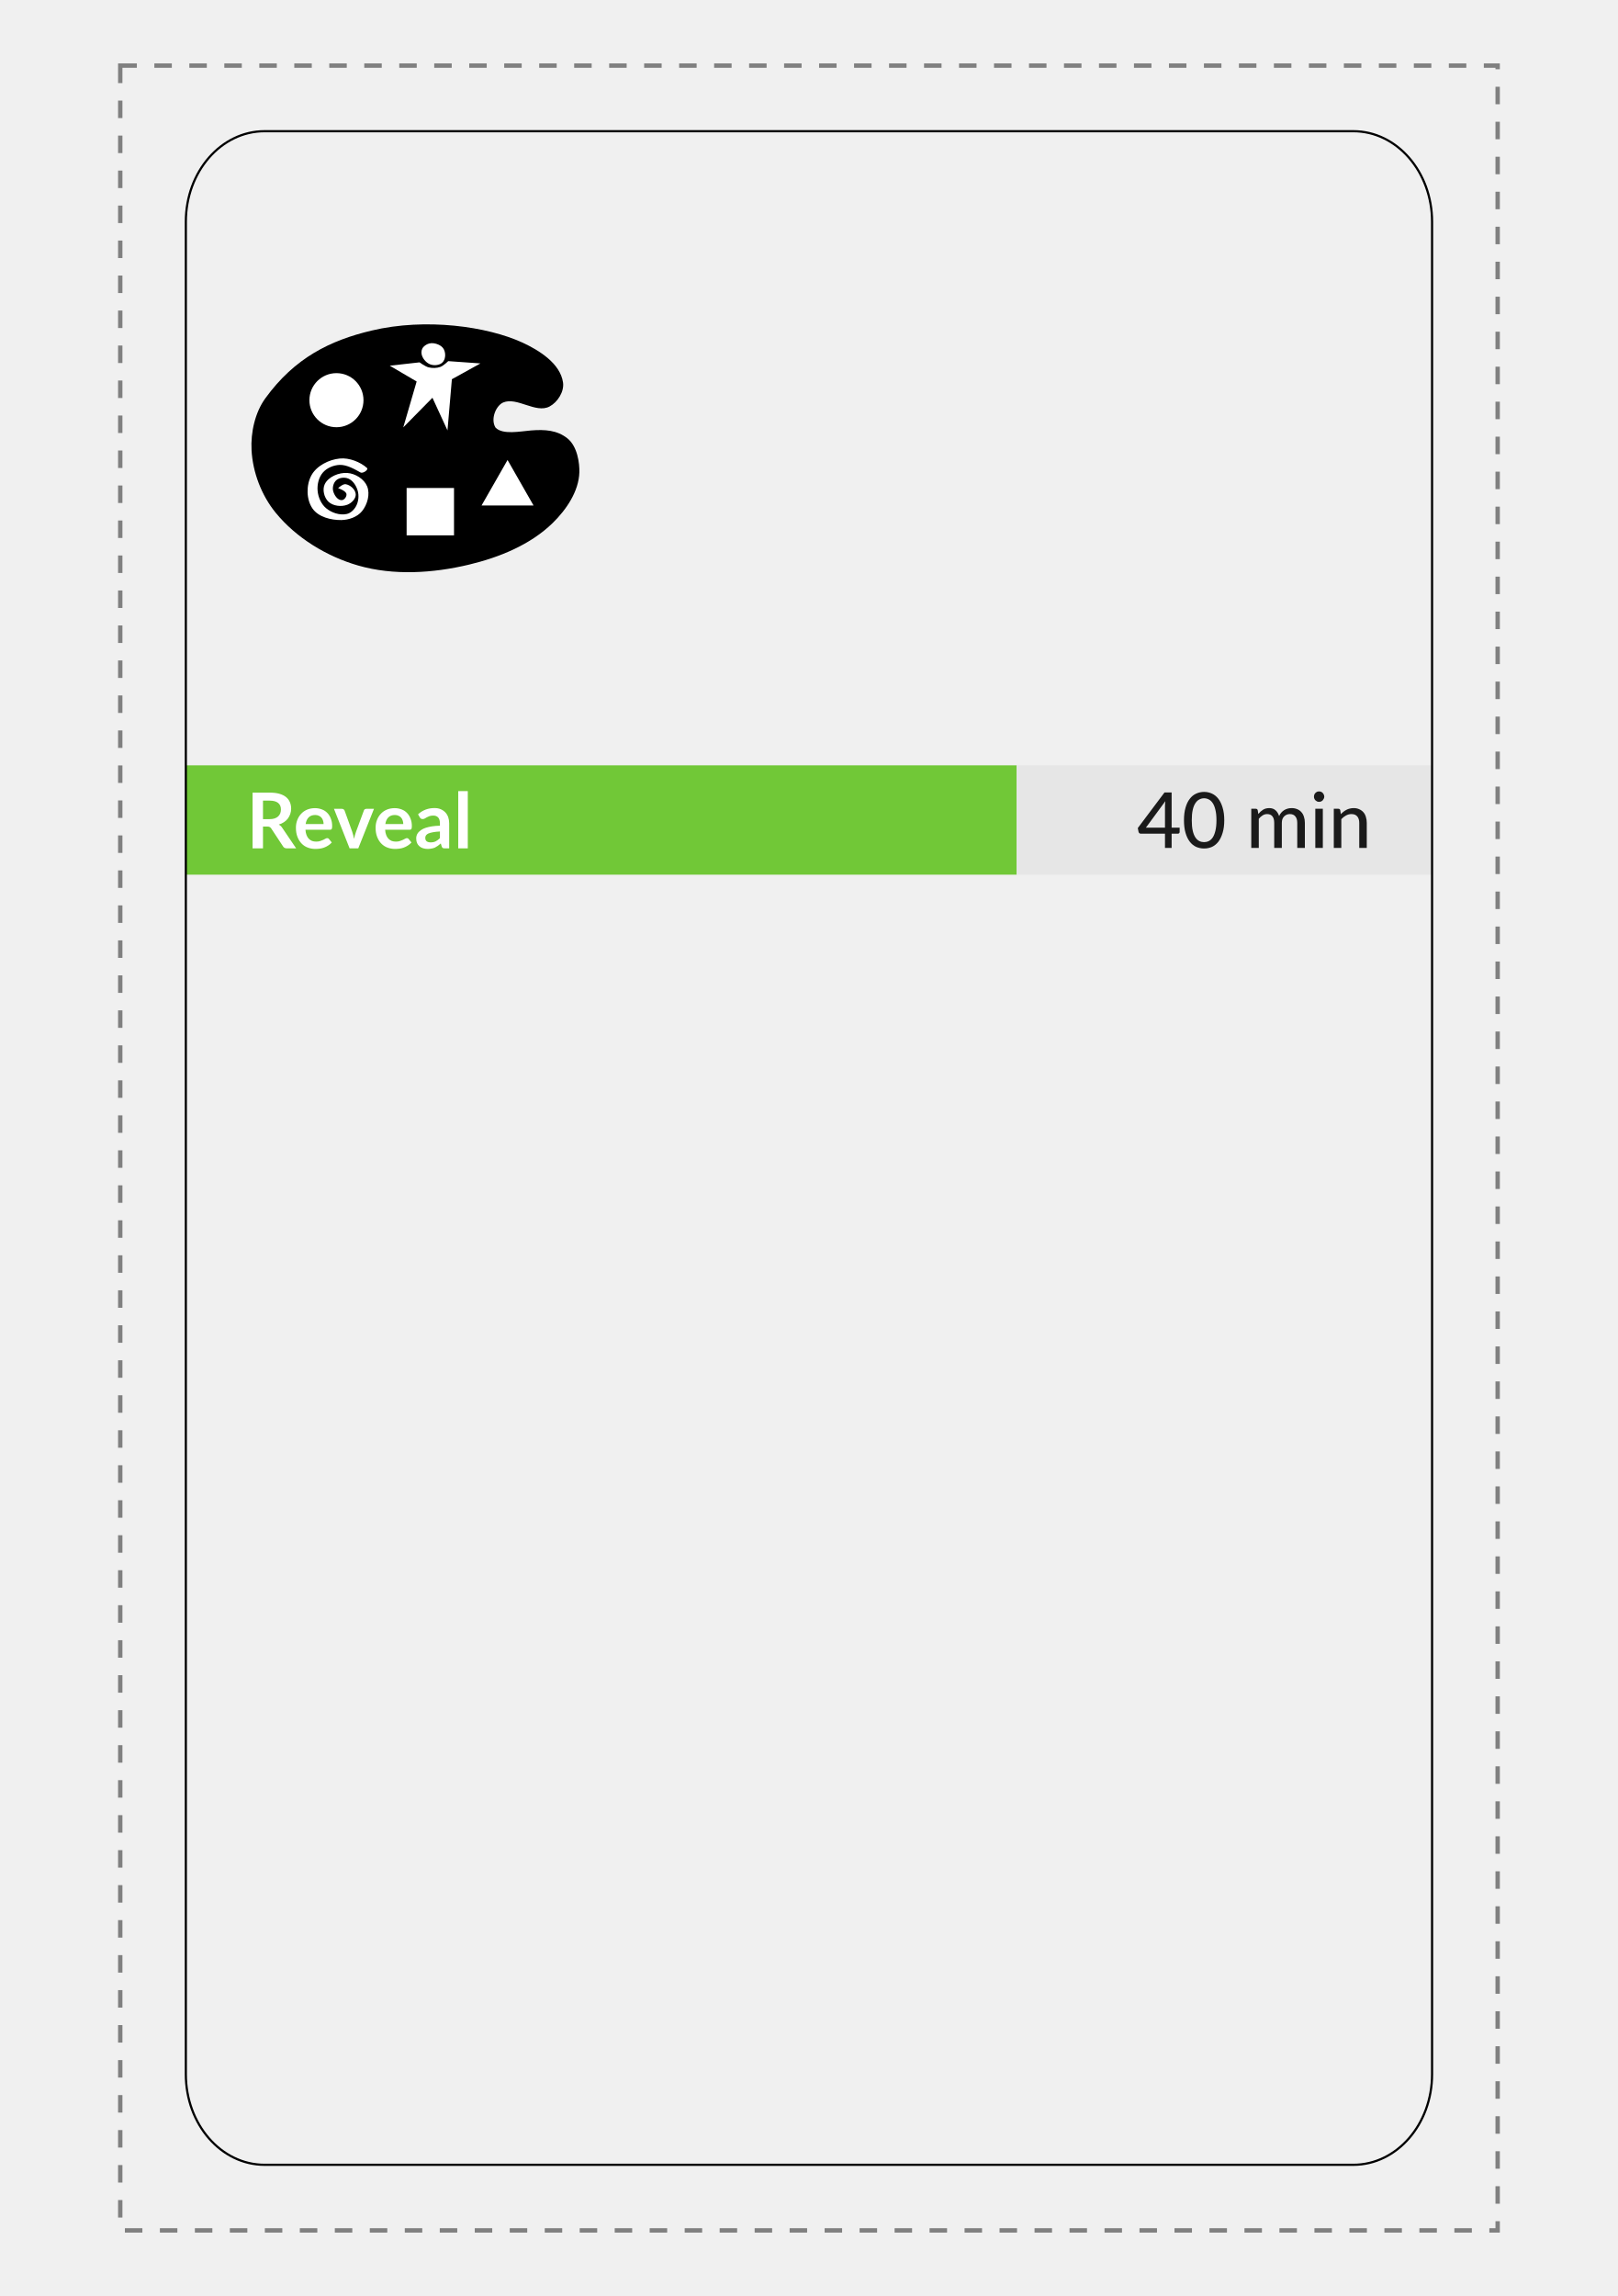
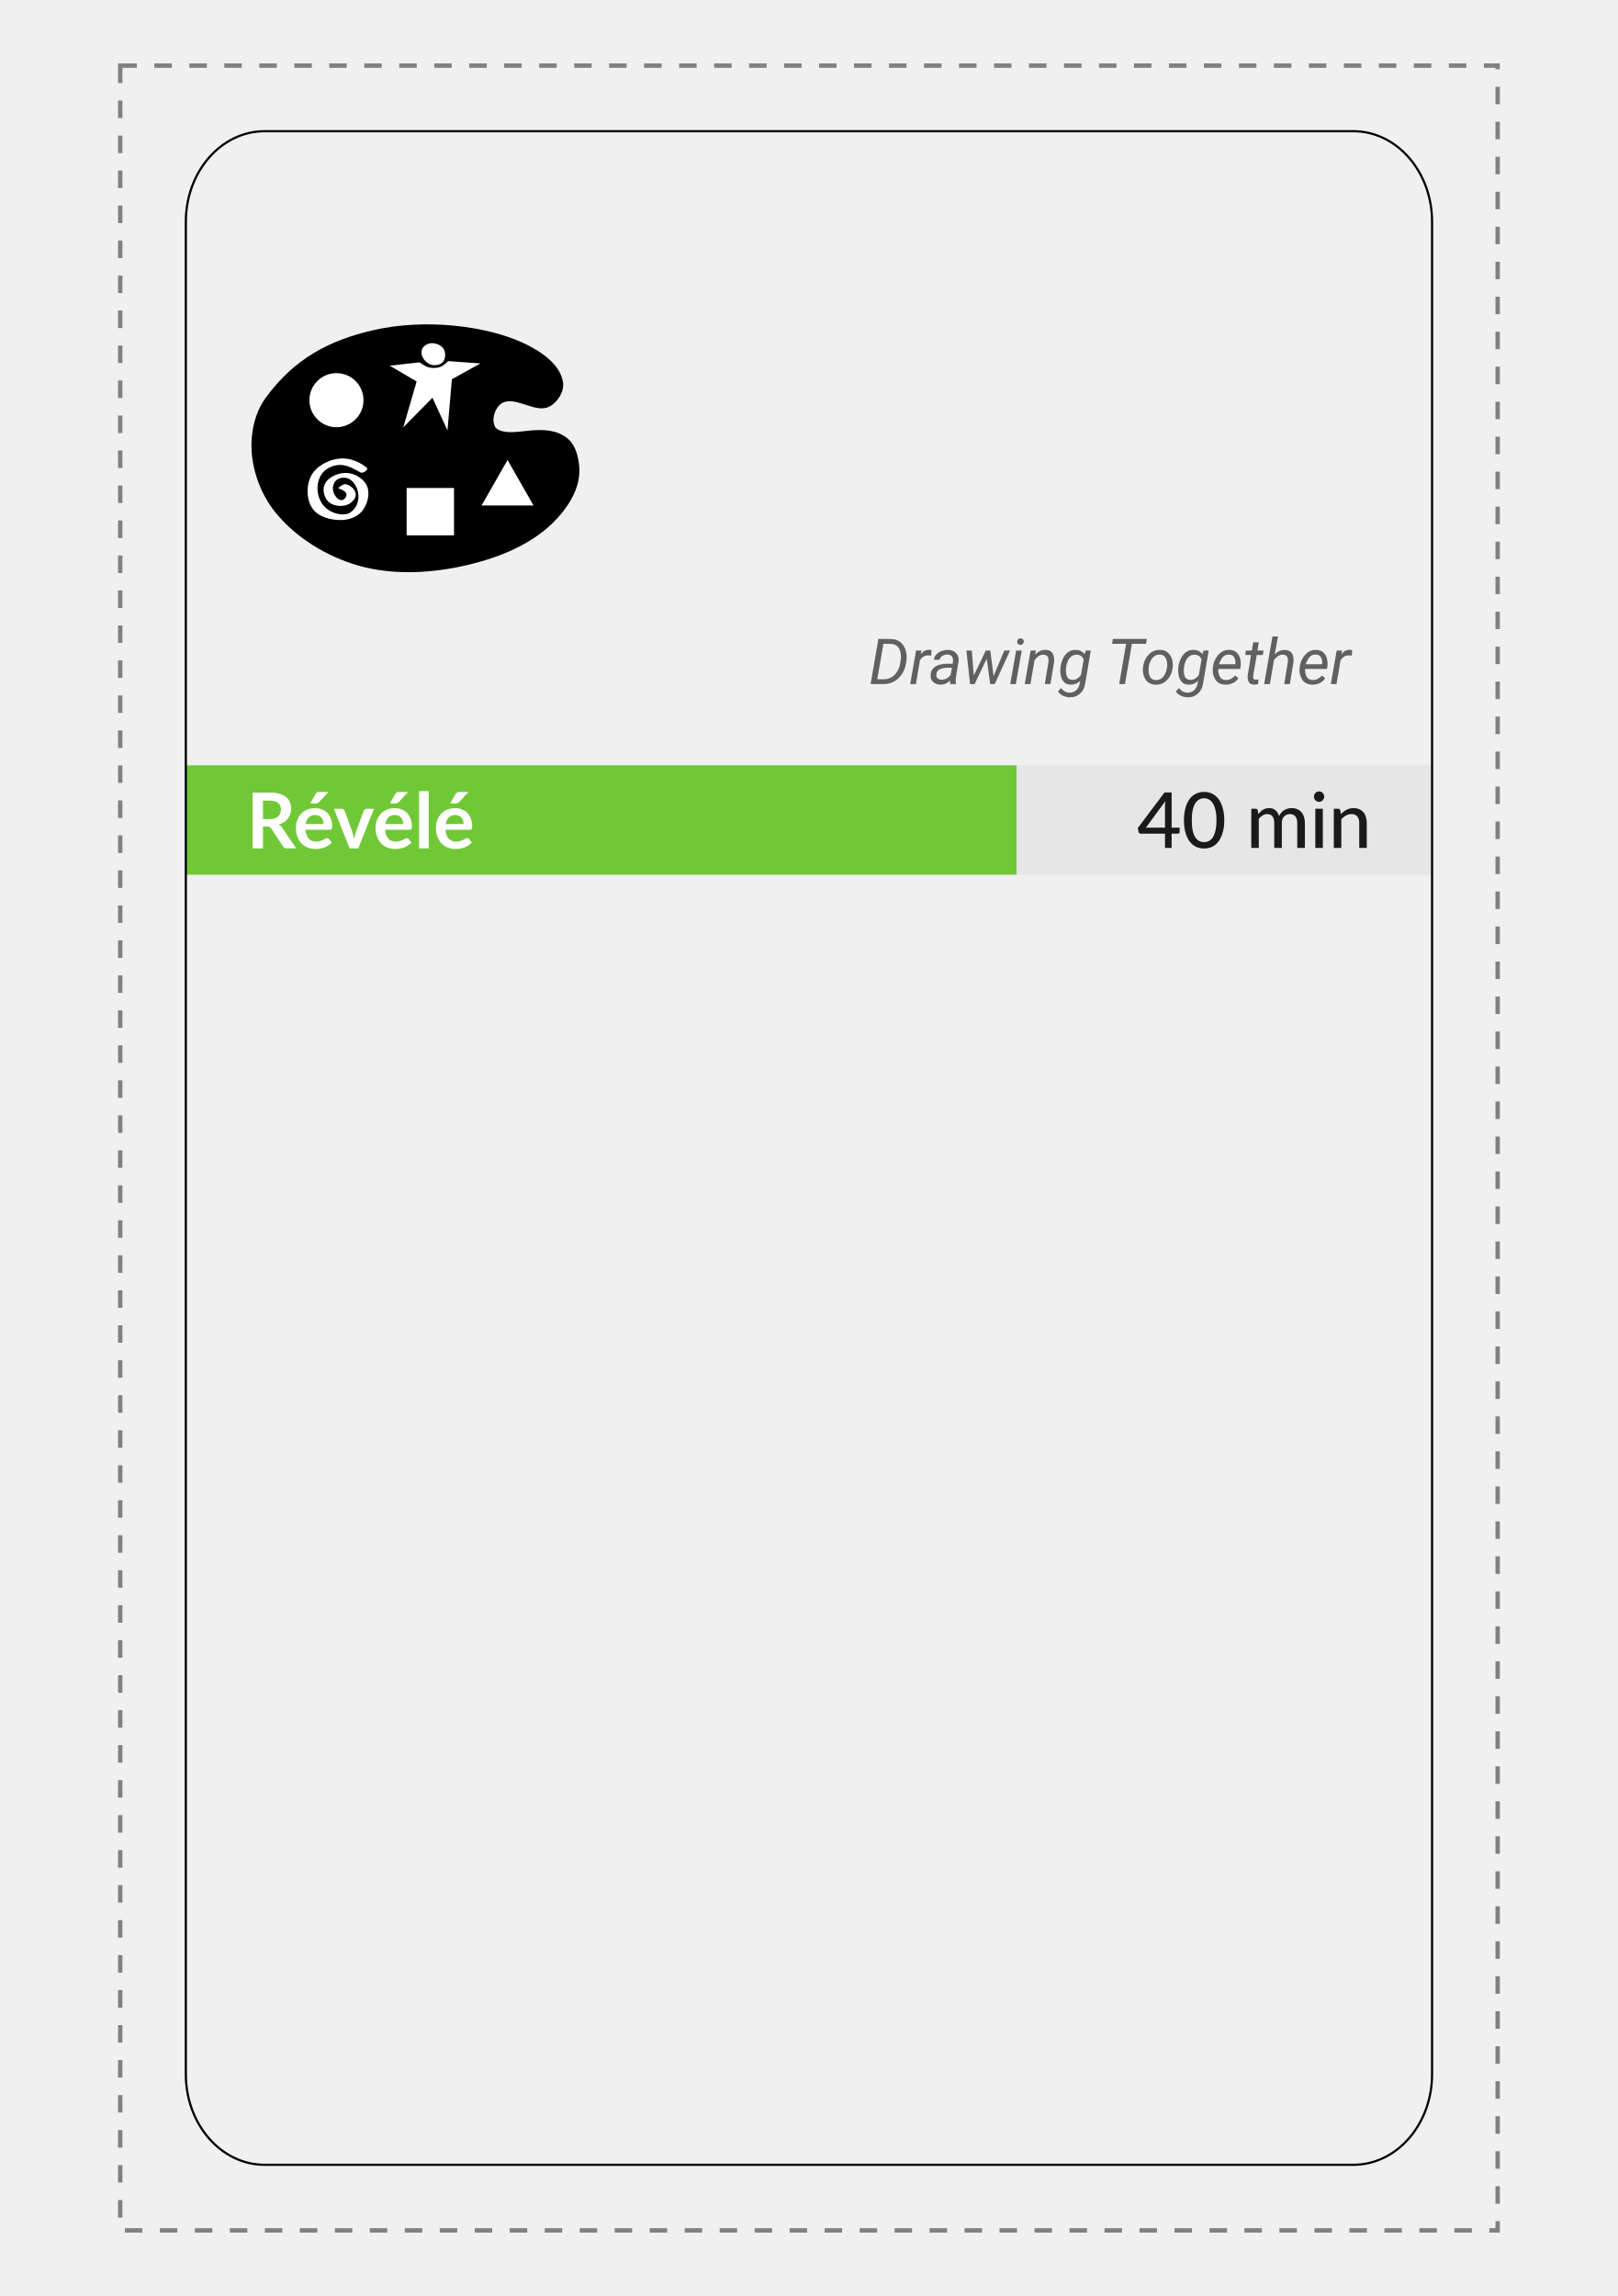
<svg xmlns="http://www.w3.org/2000/svg" xmlns:xlink="http://www.w3.org/1999/xlink" width="74mm" height="105mm" viewBox="0 0 262.205 372.047" id="svg2" version="1.1" enable-background="new">
  <defs id="defs4" />
  <g id="layer1" transform="translate(0,-680.315)" style="display:inline">
    <path style="fill:none;fill-rule:evenodd;stroke:#808080;stroke-width:0.709;stroke-linecap:butt;stroke-linejoin:miter;stroke-miterlimit:4;stroke-dasharray:2.835, 2.835;stroke-dashoffset:0;stroke-opacity:1" d="m 19.488,690.945 0,350.787 223.228,0 0,-350.787 z" id="path3350" transform="translate(4.3385302e-7,8.6660179e-6)" />
  </g>
  <g id="layer6" style="display:inline">
    <path style="fill:none;fill-rule:evenodd;stroke:none;stroke-width:1px;stroke-linecap:butt;stroke-linejoin:miter;stroke-opacity:1" d="m 40.748,31.89 0,81.496 53.15,0 0,-81.496 -53.15,0" id="path4275" />
    <g transform="matrix(1.052638,0,0,1.052638,-214.8344,-13.0862)" id="layer21">
      <g id="g1064">
        <path style="fill:#000000;fill-opacity:1;stroke:none;stroke-width:0.265px;stroke-linecap:butt;stroke-linejoin:miter;stroke-opacity:1" d="m 281.546,74.395 c 2.128,-0.915 5.032,1.73 7.147,0.615 1.249,-0.659 2.281,-2.29 2.084,-3.688 -0.41,-2.906 -3.616,-4.945 -6.284,-6.168 -5.348,-2.451 -14.793,-3.837 -23.216,-1.83 -6.342,1.511 -11.791,4.162 -16.34,10.429 -1.566,2.157 -2.265,5.226 -2.117,7.971 0.185,3.432 1.531,6.96 3.704,9.624 3.178,3.896 7.87,6.742 12.7,8.136 5.466,1.578 11.533,1.19 17.066,-0.132 4.67,-1.117 9.465,-3.058 12.898,-6.416 2.101,-2.055 4.015,-4.867 4.101,-7.805 0.039,-1.35 -0.275,-3.968 -1.844,-5.221 -1.572,-1.256 -3.455,-1.386 -5.563,-1.219 -1.697,0.134 -4.379,0.715 -5.498,-0.433 -0.796,-1.273 0.027,-3.341 1.16,-3.862 z" id="path1043" />
        <circle style="fill:#ffffff;fill-opacity:1;stroke:none;stroke-width:0.6;stroke-linecap:round;stroke-miterlimit:4;stroke-dasharray:none;stroke-opacity:1" id="path1045" cx="255.891" cy="74.035" r="4.163" />
        <rect style="fill:#ffffff;fill-opacity:1;stroke:none;stroke-width:0.6;stroke-linecap:round;stroke-miterlimit:4;stroke-dasharray:none;stroke-opacity:1" id="rect1047" width="7.296" height="7.296" x="266.695" y="87.552" />
        <path style="fill:#ffffff;fill-opacity:1;stroke:none;stroke-width:0.265px;stroke-linecap:butt;stroke-linejoin:miter;stroke-opacity:1" d="m 278.234,90.241 4,-7 4,7 z" id="path1049" />
        <path style="fill:#ffffff;fill-opacity:1;stroke:none;stroke-width:0.265px;stroke-linecap:butt;stroke-linejoin:miter;stroke-opacity:1" d="m 260.591,84.465 c -1.006,-0.9 -2.717,-1.599 -4.186,-1.45 -1.687,0.171 -3.562,1.108 -4.373,2.596 -0.818,1.5 -0.798,3.726 0.187,5.122 0.914,1.295 2.835,1.774 4.42,1.754 1.152,-0.015 2.45,-0.465 3.181,-1.356 0.827,-1.01 1.288,-2.626 0.795,-3.835 -0.465,-1.139 -1.836,-1.979 -3.064,-2.058 -1.287,-0.082 -2.899,0.569 -3.461,1.731 -0.399,0.824 -0.101,2.057 0.561,2.689 0.714,0.681 2.003,0.824 2.923,0.468 0.641,-0.248 1.327,-0.927 1.286,-1.614 -0.044,-0.732 -0.841,-1.438 -1.567,-1.543 -0.428,-0.062 -1.146,0.608 -1.146,0.608 0,0 1.209,0.392 1.286,0.912 0.058,0.39 -0.331,0.919 -0.725,0.935 -0.656,0.028 -1.19,-0.809 -1.333,-1.45 -0.125,-0.558 0.076,-1.27 0.514,-1.637 0.47,-0.393 1.258,-0.468 1.824,-0.234 0.729,0.301 1.232,1.113 1.45,1.871 0.216,0.753 0.129,1.644 -0.234,2.339 -0.295,0.564 -0.829,1.102 -1.45,1.239 -1.075,0.237 -2.336,-0.182 -3.181,-0.889 -0.77,-0.644 -1.228,-1.712 -1.31,-2.713 -0.079,-0.964 0.184,-2.053 0.819,-2.783 0.618,-0.711 1.631,-1.132 2.572,-1.169 1.143,-0.045 2.351,0.693 3.227,1.169 0.354,0.192 1.282,-0.433 0.982,-0.702 z" id="path1051" />
        <path style="fill:#ffffff;fill-opacity:1;stroke:none;stroke-width:0.265px;stroke-linecap:butt;stroke-linejoin:miter;stroke-opacity:1" d="m 269.08,67.23 c -0.136,-0.349 -0.147,-0.789 0.023,-1.123 0.2,-0.392 0.628,-0.679 1.052,-0.795 0.462,-0.126 0.988,-0.028 1.427,0.164 0.339,0.148 0.671,0.396 0.842,0.725 0.217,0.417 0.265,0.95 0.14,1.403 -0.09,0.328 -0.309,0.657 -0.608,0.819 -0.481,0.259 -1.128,0.293 -1.637,0.094 -0.554,-0.217 -1.022,-0.732 -1.239,-1.286 z" id="path1053" />
        <path style="fill:#ffffff;fill-opacity:1;stroke:none;stroke-width:0.265px;stroke-linecap:butt;stroke-linejoin:miter;stroke-opacity:1" d="m 268.683,68.212 -4.584,0.514 4.139,2.432 -2.058,7.063 4.49,-4.56 2.315,5.028 0.678,-7.881 4.397,-2.432 -4.958,-0.351 c 0,0 -0.742,0.724 -1.216,0.889 -0.567,0.198 -1.216,0.208 -1.801,0.07 -0.519,-0.123 -1.403,-0.772 -1.403,-0.772 z" id="path1055" />
      </g>
    </g>
  </g>
  <g id="layer9" style="display:inline">
-     <path style="fill:none;fill-rule:evenodd;stroke:none;stroke-width:1px;stroke-linecap:butt;stroke-linejoin:miter;stroke-opacity:1" d="m 109.843,113.386 111.614,0 0,-81.496 -111.614,0 z" id="path4349" />
+     <path style="fill:none;fill-rule:evenodd;stroke:none;stroke-width:1.096px;stroke-linecap:butt;stroke-linejoin:miter;stroke-opacity:1" d="M 87.343,113.386 H 221.457 V 31.89 H 87.343 Z" id="pathdtf4349" />
    <flowRoot xml:space="preserve" style="font-style:normal;font-weight:normal;line-height:0.01%;font-family:sans-serif;text-align:end;letter-spacing:0px;word-spacing:0px;text-anchor:end;fill:#000000;fill-opacity:1;stroke:none;stroke-width:1px;stroke-linecap:butt;stroke-linejoin:miter;stroke-opacity:1" id="flowRoot4357" transform="translate(-3.4125e-4,14.2959)">
      <flowRegion id="flowRegion4359">
-         <use x="0" y="0" xlink:href="#path4349" id="use4361" width="100%" height="100%" />
+         <use x="0" y="0" xlink:href="#pathdtf4349" id="use4361" width="100%" height="100%" />
      </flowRegion>
-       <flowPara style="font-style:normal;font-variant:normal;font-weight:bold;font-stretch:normal;font-size:13.75px;line-height:1.25;font-family:Roboto;-inkscape-font-specification:'Roboto Bold';text-align:end;text-anchor:end" id="flowPara4204">Drawing Together</flowPara>
+       <flowPara style="font-style:normal;font-variant:normal;font-weight:bold;font-stretch:normal;font-size:13.75px;line-height:1.25;font-family:Roboto;-inkscape-font-specification:'Roboto Bold';text-align:end;text-anchor:end" id="flowPara4204">Dessinons Ensemble</flowPara>
      <flowPara id="flowPara4365" style="font-style:normal;font-variant:normal;font-weight:normal;font-stretch:normal;font-size:8.75px;line-height:125%;font-family:Lato;-inkscape-font-specification:Lato;text-align:end;letter-spacing:0px;text-anchor:end;fill:#1a1a1a">Révéler les idées et les voies à suivre grâce à l'expression non verbale</flowPara>
    </flowRoot>
+     <text xml:space="preserve" style="font-style:italic;font-variant:normal;font-weight:normal;font-stretch:normal;font-size:10.302px;line-height:1.15;font-family:Roboto;-inkscape-font-specification:'Roboto, Italic';font-variant-ligatures:normal;font-variant-caps:normal;font-variant-numeric:normal;font-variant-east-asian:normal;font-variation-settings:normal;direction:ltr;display:inline;vector-effect:none;fill:#000000;fill-opacity:0.6;stroke:none;stroke-width:0.916px;stroke-linecap:butt;stroke-linejoin:miter;stroke-miterlimit:4;stroke-dasharray:none;stroke-dashoffset:0;stroke-opacity:1;-inkscape-stroke:none;enable-background:new;stop-color:#000000" x="140.797" y="110.851" id="text5">
+       <tspan id="tspan5" x="140.797" y="110.851" style="stroke-width:0.916px">Drawing Together</tspan>
+     </text>
  </g>
  <g id="layer8" style="display:inline">
    <rect style="display:inline;fill:#71c837;fill-opacity:1;stroke:none;stroke-width:1;stroke-miterlimit:4;stroke-dasharray:none;stroke-dashoffset:0;stroke-opacity:1" id="rect4178" width="134.646" height="17.717" x="30.118" y="124.016" />
    <text xml:space="preserve" style="font-style:normal;font-weight:normal;line-height:0%;font-family:sans-serif;letter-spacing:0px;word-spacing:0px;display:inline;fill:#000000;fill-opacity:1;stroke:none;stroke-width:1px;stroke-linecap:butt;stroke-linejoin:miter;stroke-opacity:1" x="39.935" y="137.468" id="text4180">
-       <tspan id="tspan4182" x="39.935" y="137.468" style="font-style:normal;font-variant:normal;font-weight:bold;font-stretch:normal;font-size:12.5px;line-height:1.25;font-family:Lato;-inkscape-font-specification:'Lato Bold';fill:#ffffff">Reveal</tspan>
+       <tspan id="tspan4182" x="39.935" y="137.468" style="font-style:normal;font-variant:normal;font-weight:bold;font-stretch:normal;font-size:12.5px;line-height:1.25;font-family:Lato;-inkscape-font-specification:'Lato Bold';fill:#ffffff">Révélé</tspan>
    </text>
    <rect y="124.016" x="164.764" height="17.717" width="67.323" id="rect4191" style="display:inline;fill:#e6e6e6;fill-opacity:1;stroke:none;stroke-width:1;stroke-miterlimit:4;stroke-dasharray:none;stroke-dashoffset:0;stroke-opacity:1" />
    <text xml:space="preserve" style="font-style:normal;font-weight:normal;line-height:0%;font-family:sans-serif;letter-spacing:0px;word-spacing:0px;fill:#1a1a1a;fill-opacity:1;stroke:none;stroke-width:1px;stroke-linecap:butt;stroke-linejoin:miter;stroke-opacity:1" x="184.268" y="137.396" id="text4193">
      <tspan id="tspan4195" x="184.268" y="137.396" style="font-style:normal;font-variant:normal;font-weight:500;font-stretch:normal;font-size:12.5px;line-height:1.25;font-family:Lato;-inkscape-font-specification:'Lato Medium';fill:#1a1a1a">40 min</tspan>
    </text>
  </g>
  <g id="layer5" style="display:inline">
    <rect style="fill:none;fill-opacity:1;stroke:#000000;stroke-width:0.354;stroke-miterlimit:4;stroke-dasharray:none;stroke-dashoffset:0;stroke-opacity:1" id="rect4187" width="201.969" height="329.528" x="30.118" y="21.26" ry="14.674" rx="12.764" />
  </g>
  <g id="layer4" style="display:inline">
-     <path style="fill:none;fill-rule:evenodd;stroke:none;stroke-width:1.034px;stroke-linecap:butt;stroke-linejoin:miter;stroke-opacity:1" d="M 34.186,146.268 V 340.157 H 221.457 V 146.268 Z" id="path4305" />
+     <path style="fill:none;fill-rule:evenodd;stroke:none;stroke-width:1.054px;stroke-linecap:butt;stroke-linejoin:miter;stroke-opacity:1" d="M 34.186,146.268 V 340.157 H 228.488 V 146.268 Z" id="pathdtf4305" />
    <flowRoot xml:space="preserve" style="font-style:normal;font-weight:normal;line-height:0.85;font-family:sans-serif;letter-spacing:0px;word-spacing:0px;fill:#000000;fill-opacity:1;stroke:none;stroke-width:1px;stroke-linecap:butt;stroke-linejoin:miter;stroke-opacity:1" id="flowRoot4319" transform="matrix(1,0,0,1.006858,-0.1725149,-4.575928)">
      <flowRegion id="flowRegion4321" style="line-height:0.85">
-         <use x="0" y="0" xlink:href="#path4305" id="use4323" width="100%" height="100%" transform="matrix(1,0,0,0.9931889,0.1725149,4.544761)" />
+         <use x="0" y="0" xlink:href="#pathdtf4305" id="use4323" width="100%" height="100%" transform="matrix(1,0,0,0.9931889,0.1725149,4.544761)" />
      </flowRegion>
      <flowPara id="flowPara4325" style="font-style:normal;font-variant:normal;font-weight:bold;font-stretch:normal;font-size:8.72px;line-height:0.85;font-family:Roboto;-inkscape-font-specification:'Roboto Bold';fill:#999999;fill-opacity:1">Invitation</flowPara>
-       <flowPara style="font-style:normal;font-variant:normal;font-weight:500;font-stretch:normal;font-size:8.72px;line-height:0.85;font-family:Lato;-inkscape-font-specification:'Lato Medium';fill:#1a1a1a;fill-opacity:1" id="flowPara4269">Invite participants to tell a story about a challenge they face or a common challenge, using only five symbols and no words</flowPara>
+       <flowPara style="font-style:normal;font-variant:normal;font-weight:500;font-stretch:normal;font-size:8.72px;line-height:0.85;font-family:Lato;-inkscape-font-specification:'Lato Medium';fill:#1a1a1a;fill-opacity:1" id="flowPara4269">Invitez les participants à raconter une histoire sur un défi auquel ils sont confrontés u un défi commun, en utilisant seulement cinq symboles et aucun mot.</flowPara>
      <flowPara style="font-style:normal;font-variant:normal;font-weight:500;font-stretch:normal;font-size:8.72px;line-height:0.85;font-family:Lato;-inkscape-font-specification:'Lato Medium';fill:#1a1a1a;fill-opacity:1" id="flowPara4200"> </flowPara>
      <flowPara style="font-style:normal;font-variant:normal;font-weight:bold;font-stretch:normal;font-size:8.72px;line-height:0.85;font-family:Roboto;-inkscape-font-specification:'Roboto Bold';fill:#999999;fill-opacity:1" id="flowPara4212">Personnes</flowPara>
      <flowPara style="font-style:normal;font-variant:normal;font-weight:500;font-stretch:normal;font-size:8.72px;line-height:0.85;font-family:Lato;-inkscape-font-specification:'Lato Medium';fill:#1a1a1a;fill-opacity:1" id="flowPara4271">Commencer seul, puis en groupes de 1 à 4 personnes, puis en groupe entier.</flowPara>
      <flowPara style="font-style:normal;font-variant:normal;font-weight:500;font-stretch:normal;font-size:8.72px;line-height:0.85;font-family:Lato;-inkscape-font-specification:'Lato Medium';fill:#1a1a1a;fill-opacity:1" id="flowPara4214"> </flowPara>
      <flowPara style="font-style:normal;font-variant:normal;font-weight:bold;font-stretch:normal;font-size:8.72px;line-height:0.85;font-family:Roboto;-inkscape-font-specification:'Roboto Bold';fill:#999999;fill-opacity:1" id="flowPara4202">Espace et matériel</flowPara>
      <flowPara style="font-style:normal;font-variant:normal;font-weight:500;font-stretch:normal;font-size:8.72px;line-height:0.85;font-family:Lato;-inkscape-font-specification:'Lato Medium';fill:#1a1a1a;fill-opacity:1" id="flowPara4279">- Mur ouvert avec papier de tapisserie ou tableaux à feuilles mobiles</flowPara>
      <flowPara style="font-style:normal;font-variant:normal;font-weight:500;font-stretch:normal;font-size:8.72px;line-height:0.85;font-family:Lato;-inkscape-font-specification:'Lato Medium';fill:#1a1a1a;fill-opacity:1" id="flowPara4304">- Marqueurs à l'eau</flowPara>
      <flowPara style="font-style:normal;font-variant:normal;font-weight:500;font-stretch:normal;font-size:8.72px;line-height:0.85;font-family:Lato;-inkscape-font-specification:'Lato Medium';fill:#1a1a1a;fill-opacity:1" id="flowPara4205" />
      <flowPara style="font-style:normal;font-variant:normal;font-weight:bold;font-stretch:normal;font-size:8.72px;line-height:0.85;font-family:Roboto;-inkscape-font-specification:'Roboto Bold';fill:#999999;fill-opacity:1" id="flowPara4207">Symboles</flowPara>
      <flowPara style="font-style:normal;font-variant:normal;font-weight:500;font-stretch:normal;font-size:8.72px;line-height:0.85;font-family:Lato;-inkscape-font-specification:'Lato Medium';text-align:start;text-anchor:start;fill:#1a1a1a;fill-opacity:1" id="flowPara4286">Cercle : plénitude, Rectangle : soutien,</flowPara>
      <flowPara style="font-style:normal;font-variant:normal;font-weight:500;font-stretch:normal;font-size:8.72px;line-height:0.85;font-family:Lato;-inkscape-font-specification:'Lato Medium';fill:#1a1a1a;fill-opacity:1" id="flowPara4288">Triangle : objectif, Spirale : changement,</flowPara>
      <flowPara style="font-style:normal;font-variant:normal;font-weight:500;font-stretch:normal;font-size:8.72px;line-height:0.85;font-family:Lato;-inkscape-font-specification:'Lato Medium';fill:#1a1a1a;fill-opacity:1" id="flowPara4298">Personne Étoile : relation   </flowPara>
      <flowPara style="font-style:normal;font-variant:normal;font-weight:500;font-stretch:normal;font-size:8.72px;line-height:0.85;font-family:Lato;-inkscape-font-specification:'Lato Medium';fill:#1a1a1a;fill-opacity:1" id="flowPara4275" />
      <flowPara style="font-style:normal;font-variant:normal;font-weight:500;font-stretch:normal;font-size:8.72px;line-height:0.85;font-family:Lato;-inkscape-font-specification:'Lato Medium';fill:#1a1a1a;fill-opacity:1" id="flowPara4290" />
      <flowPara style="font-style:normal;font-variant:normal;font-weight:500;font-stretch:normal;font-size:8.72px;line-height:0.85;font-family:Lato;-inkscape-font-specification:'Lato Medium';fill:#1a1a1a;fill-opacity:1" id="flowPara4292" />
    </flowRoot>
  </g>
</svg>
